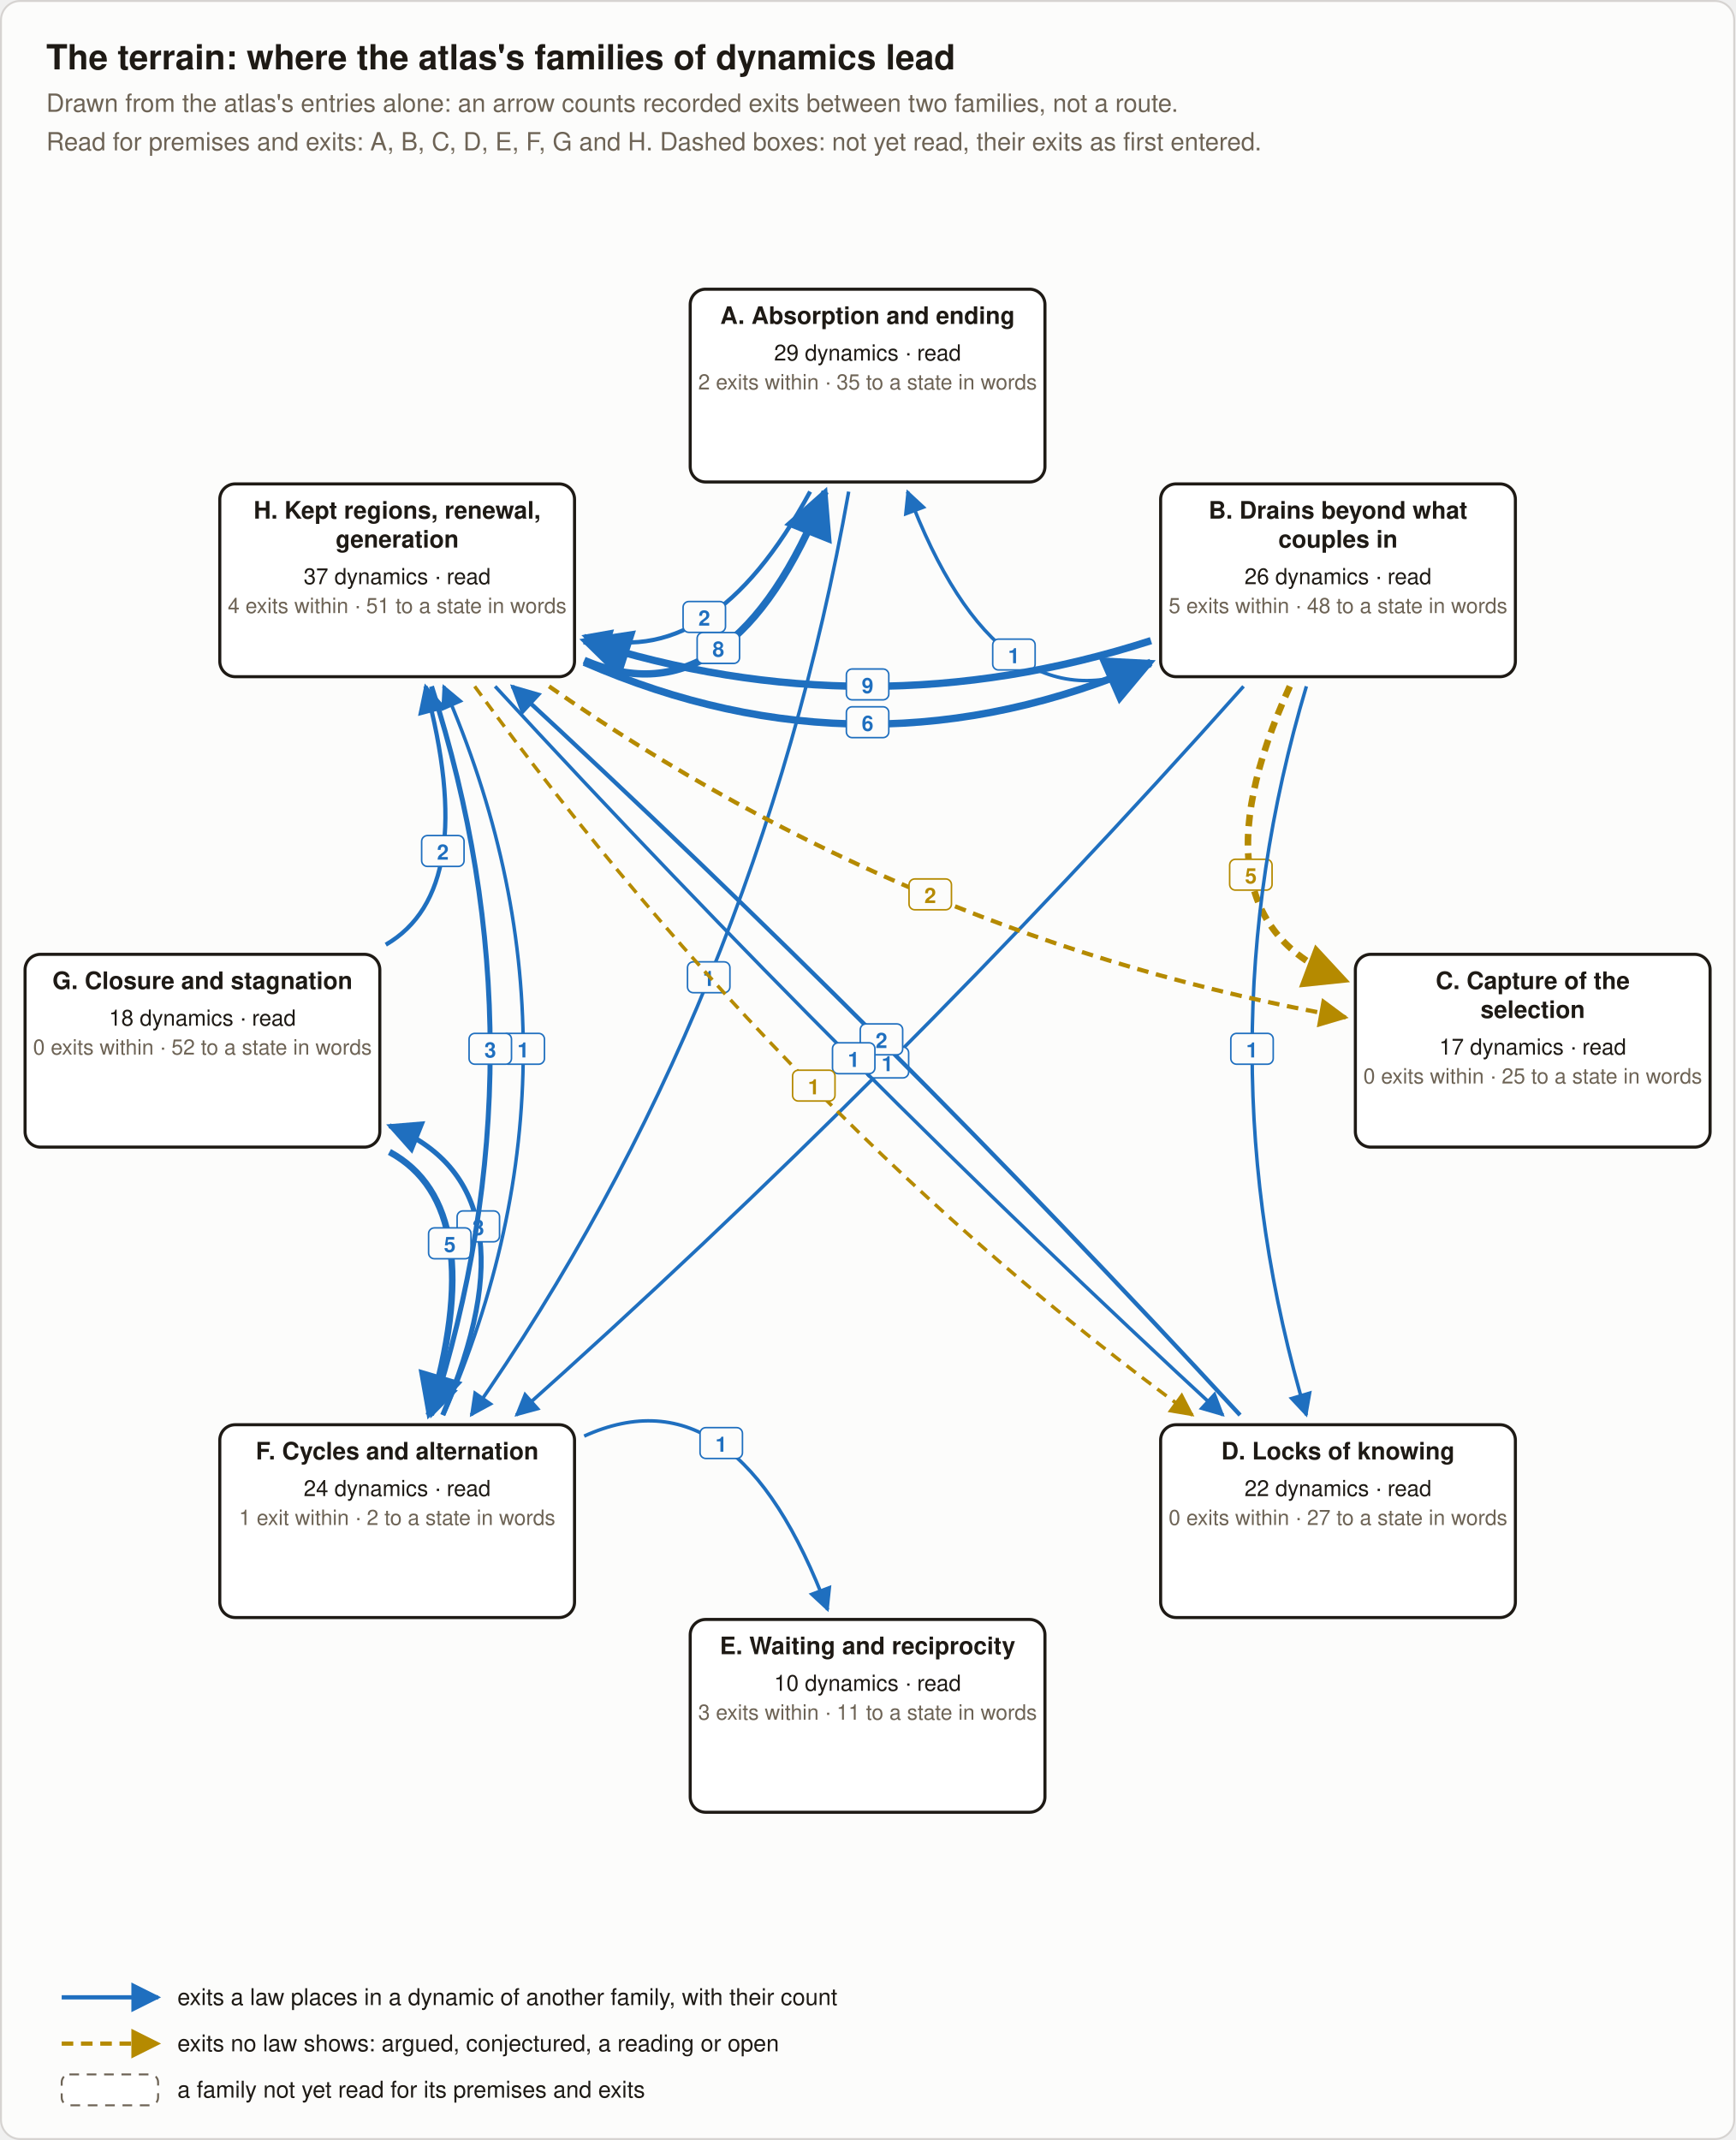
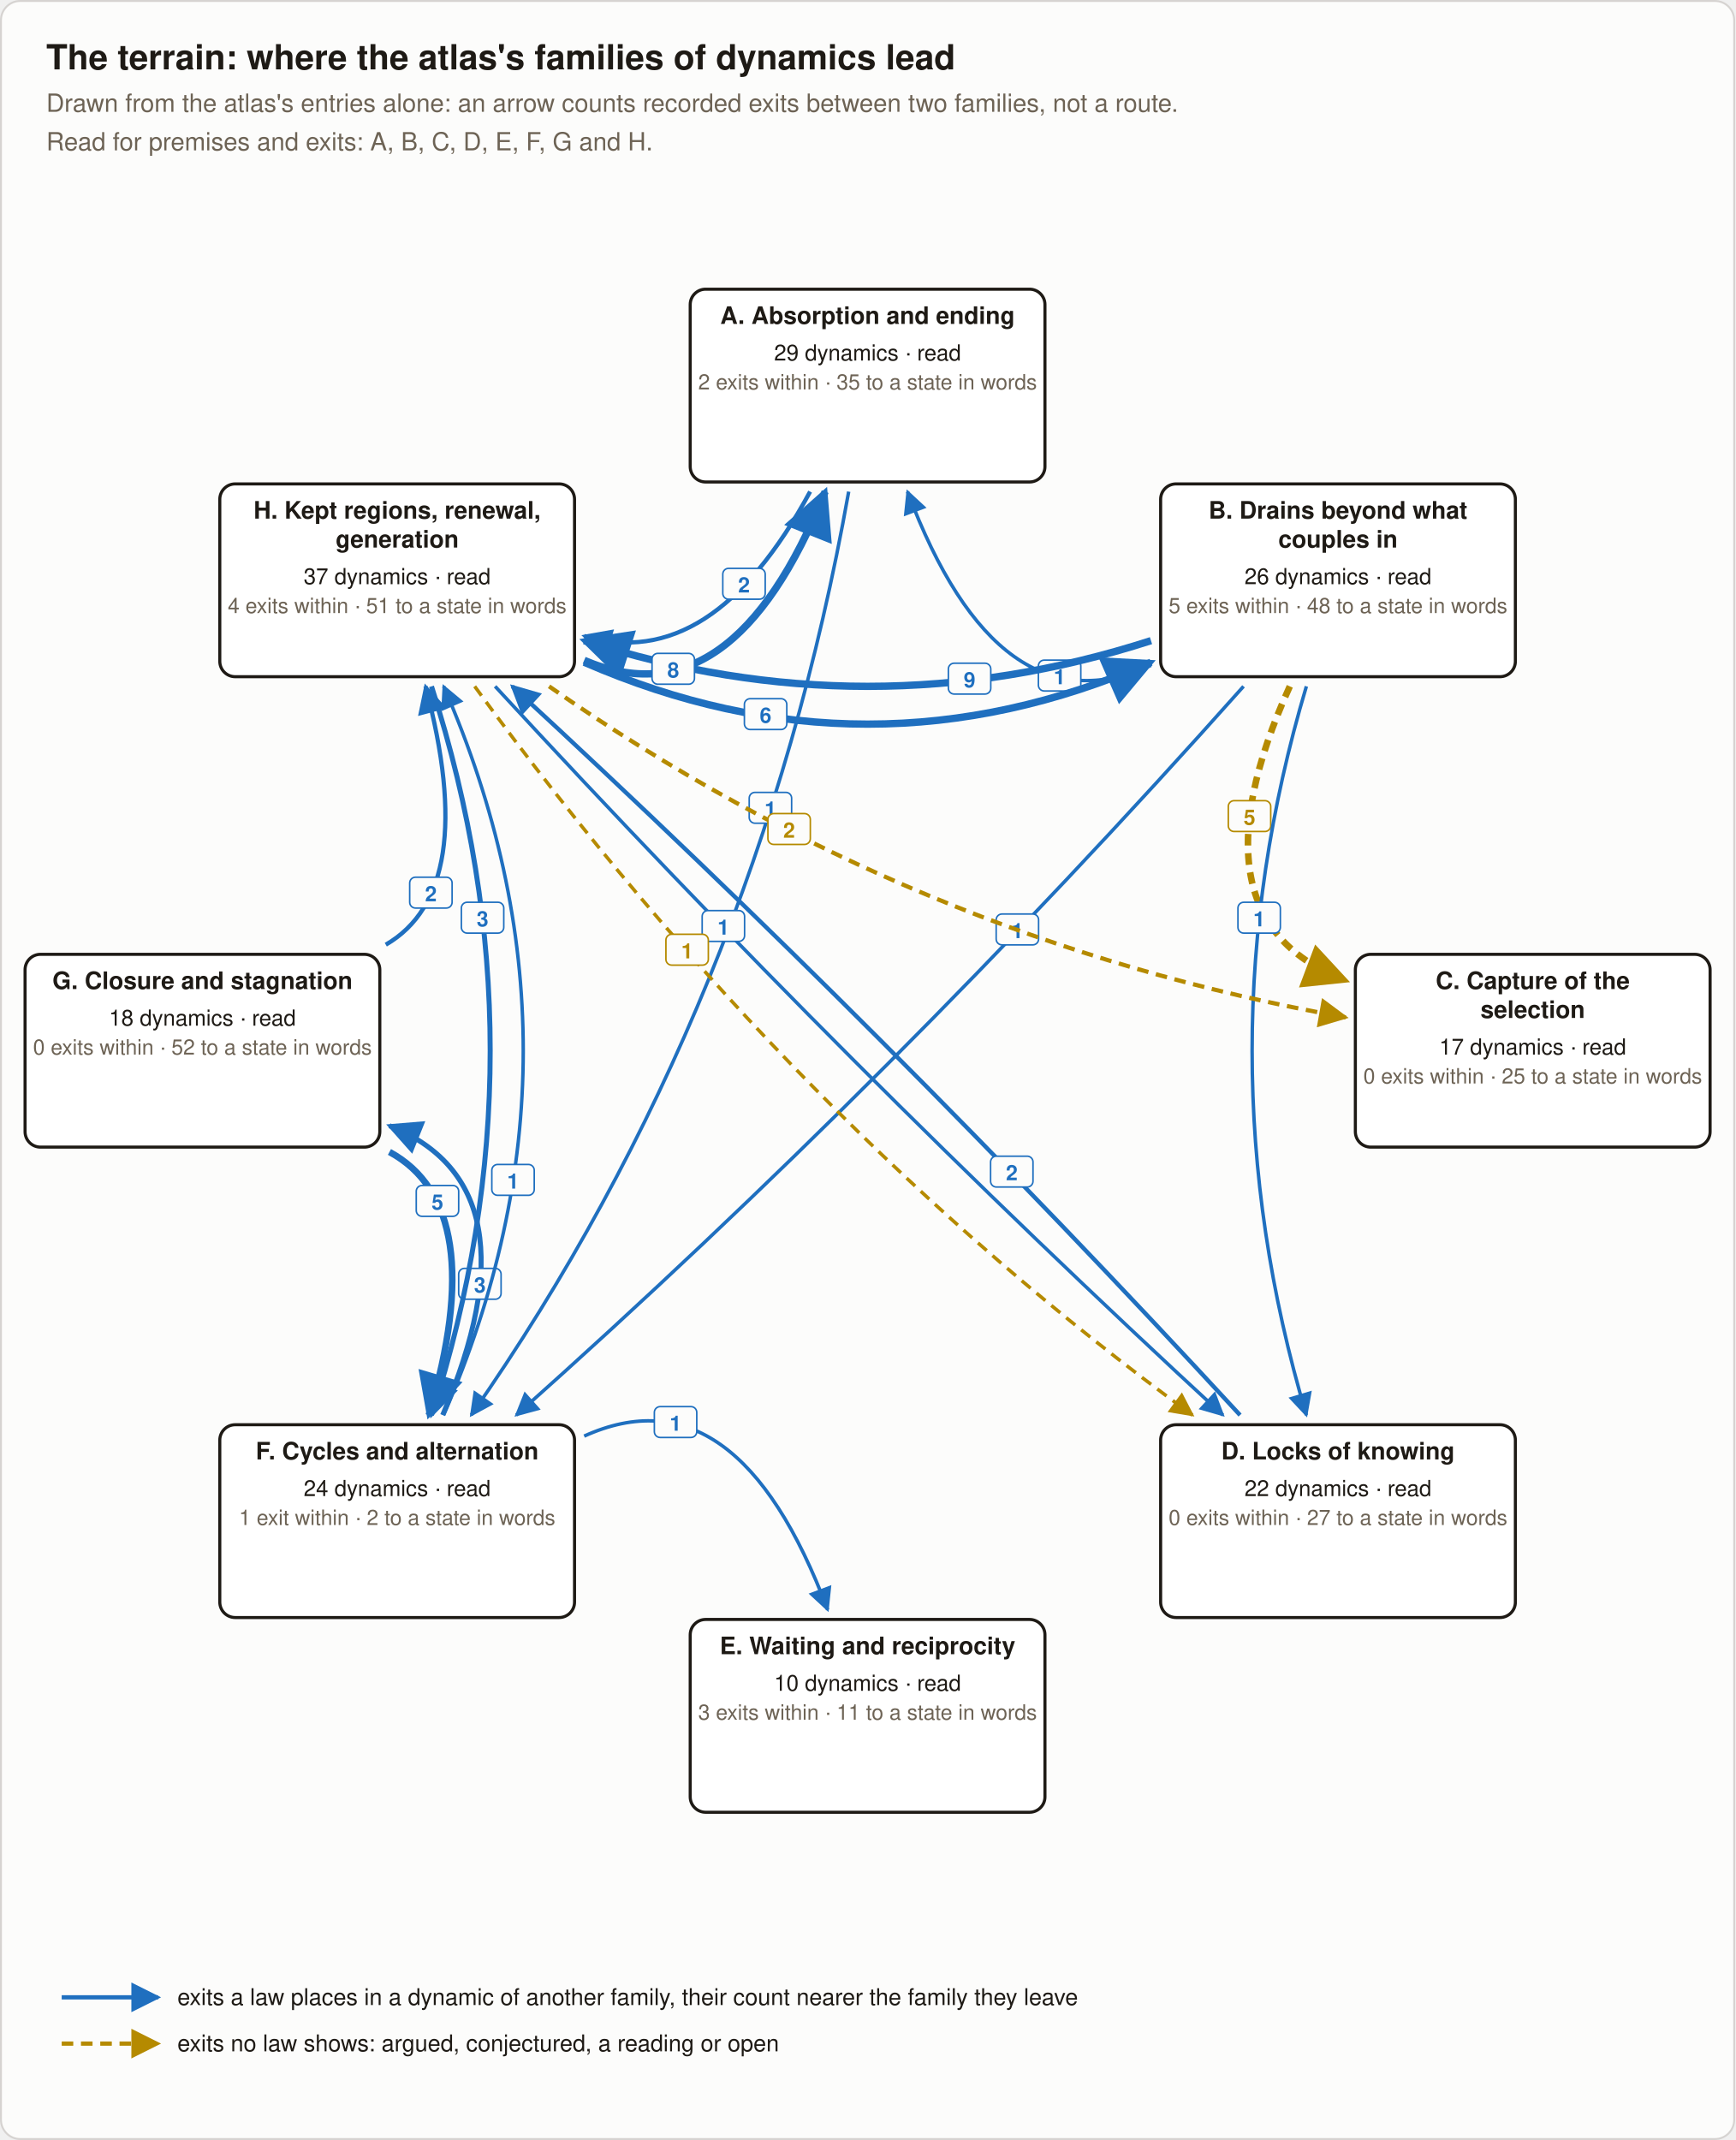
<svg xmlns="http://www.w3.org/2000/svg" viewBox="0 0 900 1110" width="900" height="1110" role="img" aria-labelledby="ts-title ts-desc" font-family="Helvetica, Arial, 'PingFang SC', 'Hiragino Sans GB', 'Noto Sans CJK SC', sans-serif">
  <defs>
    <marker id="ts-law" viewBox="0 0 10 10" refX="9" refY="5" markerWidth="7" markerHeight="7" orient="auto-start-reverse">
      <path d="M0,0 L10,5 L0,10 z" fill="#1f6fbf" />
    </marker>
    <marker id="ts-reading" viewBox="0 0 10 10" refX="9" refY="5" markerWidth="7" markerHeight="7" orient="auto-start-reverse">
      <path d="M0,0 L10,5 L0,10 z" fill="#b58a00" />
    </marker>
  </defs>
  <rect x="0.5" y="0.5" width="899" height="1109" rx="10" fill="#fcfcfb" stroke="#d6d3d1" />
  <text x="24.0" y="36.0" font-size="18" font-weight="bold" text-anchor="start" fill="#1e1a15">The terrain: where the atlas's families of dynamics lead</text>
  <text x="24.0" y="58.0" font-size="13" text-anchor="start" fill="#6d6355">Drawn from the atlas's entries alone: an arrow counts recorded exits between two families, not a route.</text>
-   <text x="24.0" y="78.0" font-size="13" text-anchor="start" fill="#6d6355">Read for premises and exits: A, B, C, D, E, F, G and H. Dashed boxes: not yet read, their exits as first entered.</text>
+   <text x="24.0" y="78.0" font-size="13" text-anchor="start" fill="#6d6355">Read for premises and exits: A, B, C, D, E, F, G and H.</text>
  <path d="M440.2,255.0 Q392.9,521.3 244.4,734.0" fill="none" stroke="#1f6fbf" stroke-width="1.8" marker-end="url(#ts-law)" />
-   <rect x="356.6" y="498.9" width="22" height="16" rx="3" fill="#fcfcfb" stroke="#1f6fbf" stroke-width="0.8" />
-   <text x="367.6" y="511.4" font-size="11" font-weight="bold" text-anchor="middle" fill="#1f6fbf">1</text>
+   <rect x="388.6" y="411.0" width="22" height="16" rx="3" fill="#fcfcfb" stroke="#1f6fbf" stroke-width="0.8" />
+   <text x="399.6" y="423.5" font-size="11" font-weight="bold" text-anchor="middle" fill="#1f6fbf">1</text>
  <path d="M420.2,255.0 Q369.0,349.5 303.0,329.9" fill="none" stroke="#1f6fbf" stroke-width="2.2" marker-end="url(#ts-law)" />
-   <rect x="354.3" y="312.0" width="22" height="16" rx="3" fill="#fcfcfb" stroke="#1f6fbf" stroke-width="0.8" />
-   <text x="365.3" y="324.5" font-size="11" font-weight="bold" text-anchor="middle" fill="#1f6fbf">2</text>
+   <rect x="374.9" y="294.8" width="22" height="16" rx="3" fill="#fcfcfb" stroke="#1f6fbf" stroke-width="0.8" />
+   <text x="385.9" y="307.3" font-size="11" font-weight="bold" text-anchor="middle" fill="#1f6fbf">2</text>
  <path d="M597.0,345.1 Q518.0,380.9 470.7,255.0" fill="none" stroke="#1f6fbf" stroke-width="1.8" marker-end="url(#ts-law)" />
-   <rect x="514.9" y="331.5" width="22" height="16" rx="3" fill="#fcfcfb" stroke="#1f6fbf" stroke-width="0.8" />
-   <text x="525.9" y="344.0" font-size="11" font-weight="bold" text-anchor="middle" fill="#1f6fbf">1</text>
+   <rect x="538.6" y="342.4" width="22" height="16" rx="3" fill="#fcfcfb" stroke="#1f6fbf" stroke-width="0.8" />
+   <text x="549.6" y="354.9" font-size="11" font-weight="bold" text-anchor="middle" fill="#1f6fbf">1</text>
  <path d="M669.0,356.0 Q614.1,477.0 698.0,508.6" fill="none" stroke="#b58a00" stroke-width="3.4" stroke-dasharray="6 4" marker-end="url(#ts-reading)" />
-   <rect x="637.8" y="445.7" width="22" height="16" rx="3" fill="#fcfcfb" stroke="#b58a00" stroke-width="0.8" />
-   <text x="648.8" y="458.2" font-size="11" font-weight="bold" text-anchor="middle" fill="#b58a00">5</text>
+   <rect x="637.1" y="415.3" width="22" height="16" rx="3" fill="#fcfcfb" stroke="#b58a00" stroke-width="0.8" />
+   <text x="648.1" y="427.8" font-size="11" font-weight="bold" text-anchor="middle" fill="#b58a00">5</text>
  <path d="M677.6,356.0 Q621.3,545.0 677.6,734.0" fill="none" stroke="#1f6fbf" stroke-width="1.8" marker-end="url(#ts-law)" />
-   <rect x="638.4" y="536.0" width="22" height="16" rx="3" fill="#fcfcfb" stroke="#1f6fbf" stroke-width="0.8" />
-   <text x="649.4" y="548.5" font-size="11" font-weight="bold" text-anchor="middle" fill="#1f6fbf">1</text>
+   <rect x="642.1" y="468.0" width="22" height="16" rx="3" fill="#fcfcfb" stroke="#1f6fbf" stroke-width="0.8" />
+   <text x="653.1" y="480.5" font-size="11" font-weight="bold" text-anchor="middle" fill="#1f6fbf">1</text>
  <path d="M645.0,356.0 Q464.1,559.1 267.8,734.0" fill="none" stroke="#1f6fbf" stroke-width="1.8" marker-end="url(#ts-law)" />
-   <rect x="449.3" y="543.1" width="22" height="16" rx="3" fill="#fcfcfb" stroke="#1f6fbf" stroke-width="0.8" />
-   <text x="460.3" y="555.6" font-size="11" font-weight="bold" text-anchor="middle" fill="#1f6fbf">1</text>
+   <rect x="516.7" y="474.1" width="22" height="16" rx="3" fill="#fcfcfb" stroke="#1f6fbf" stroke-width="0.8" />
+   <text x="527.7" y="486.6" font-size="11" font-weight="bold" text-anchor="middle" fill="#1f6fbf">1</text>
  <path d="M597.0,332.3 Q450.0,379.7 303.0,332.3" fill="none" stroke="#1f6fbf" stroke-width="3.8" marker-end="url(#ts-law)" />
-   <rect x="439.0" y="347.0" width="22" height="16" rx="3" fill="#fcfcfb" stroke="#1f6fbf" stroke-width="0.8" />
-   <text x="450.0" y="359.5" font-size="11" font-weight="bold" text-anchor="middle" fill="#1f6fbf">9</text>
+   <rect x="491.9" y="344.0" width="22" height="16" rx="3" fill="#fcfcfb" stroke="#1f6fbf" stroke-width="0.8" />
+   <text x="502.9" y="356.5" font-size="11" font-weight="bold" text-anchor="middle" fill="#1f6fbf">9</text>
  <path d="M643.2,734.0 Q459.9,535.1 265.7,356.0" fill="none" stroke="#1f6fbf" stroke-width="2.2" marker-end="url(#ts-law)" />
-   <rect x="446.2" y="531.1" width="22" height="16" rx="3" fill="#fcfcfb" stroke="#1f6fbf" stroke-width="0.8" />
-   <text x="457.2" y="543.6" font-size="11" font-weight="bold" text-anchor="middle" fill="#1f6fbf">2</text>
+   <rect x="513.8" y="599.7" width="22" height="16" rx="3" fill="#fcfcfb" stroke="#1f6fbf" stroke-width="0.8" />
+   <text x="524.8" y="612.2" font-size="11" font-weight="bold" text-anchor="middle" fill="#1f6fbf">2</text>
  <path d="M303.0,744.9 Q382.0,709.1 429.3,835.0" fill="none" stroke="#1f6fbf" stroke-width="1.8" marker-end="url(#ts-law)" />
-   <rect x="363.1" y="740.5" width="22" height="16" rx="3" fill="#fcfcfb" stroke="#1f6fbf" stroke-width="0.8" />
-   <text x="374.1" y="753.0" font-size="11" font-weight="bold" text-anchor="middle" fill="#1f6fbf">1</text>
+   <rect x="339.4" y="729.6" width="22" height="16" rx="3" fill="#fcfcfb" stroke="#1f6fbf" stroke-width="0.8" />
+   <text x="350.4" y="742.1" font-size="11" font-weight="bold" text-anchor="middle" fill="#1f6fbf">1</text>
  <path d="M229.6,734.0 Q280.4,615.3 202.0,583.9" fill="none" stroke="#1f6fbf" stroke-width="2.6" marker-end="url(#ts-law)" />
-   <rect x="237.1" y="628.1" width="22" height="16" rx="3" fill="#fcfcfb" stroke="#1f6fbf" stroke-width="0.8" />
-   <text x="248.1" y="640.6" font-size="11" font-weight="bold" text-anchor="middle" fill="#1f6fbf">3</text>
+   <rect x="237.9" y="657.9" width="22" height="16" rx="3" fill="#fcfcfb" stroke="#1f6fbf" stroke-width="0.8" />
+   <text x="248.9" y="670.4" font-size="11" font-weight="bold" text-anchor="middle" fill="#1f6fbf">3</text>
  <path d="M230.1,734.0 Q312.7,545.0 230.1,356.0" fill="none" stroke="#1f6fbf" stroke-width="1.8" marker-end="url(#ts-law)" />
-   <rect x="260.4" y="536.0" width="22" height="16" rx="3" fill="#fcfcfb" stroke="#1f6fbf" stroke-width="0.8" />
-   <text x="271.4" y="548.5" font-size="11" font-weight="bold" text-anchor="middle" fill="#1f6fbf">1</text>
+   <rect x="255.1" y="604.0" width="22" height="16" rx="3" fill="#fcfcfb" stroke="#1f6fbf" stroke-width="0.8" />
+   <text x="266.1" y="616.5" font-size="11" font-weight="bold" text-anchor="middle" fill="#1f6fbf">1</text>
  <path d="M202.0,597.5 Q254.5,626.0 222.4,734.0" fill="none" stroke="#1f6fbf" stroke-width="3.4" marker-end="url(#ts-law)" />
-   <rect x="222.3" y="636.9" width="22" height="16" rx="3" fill="#fcfcfb" stroke="#1f6fbf" stroke-width="0.8" />
-   <text x="233.3" y="649.4" font-size="11" font-weight="bold" text-anchor="middle" fill="#1f6fbf">5</text>
+   <rect x="215.9" y="614.9" width="22" height="16" rx="3" fill="#fcfcfb" stroke="#1f6fbf" stroke-width="0.8" />
+   <text x="226.9" y="627.4" font-size="11" font-weight="bold" text-anchor="middle" fill="#1f6fbf">5</text>
  <path d="M200.1,490.0 Q248.9,461.7 220.7,356.0" fill="none" stroke="#1f6fbf" stroke-width="2.2" marker-end="url(#ts-law)" />
-   <rect x="218.7" y="433.4" width="22" height="16" rx="3" fill="#fcfcfb" stroke="#1f6fbf" stroke-width="0.8" />
-   <text x="229.7" y="445.9" font-size="11" font-weight="bold" text-anchor="middle" fill="#1f6fbf">2</text>
+   <rect x="212.5" y="455.0" width="22" height="16" rx="3" fill="#fcfcfb" stroke="#1f6fbf" stroke-width="0.8" />
+   <text x="223.5" y="467.5" font-size="11" font-weight="bold" text-anchor="middle" fill="#1f6fbf">2</text>
  <path d="M303.0,342.5 Q379.7,375.4 428.0,255.0" fill="none" stroke="#1f6fbf" stroke-width="3.8" marker-end="url(#ts-law)" />
-   <rect x="361.6" y="328.1" width="22" height="16" rx="3" fill="#fcfcfb" stroke="#1f6fbf" stroke-width="0.8" />
-   <text x="372.6" y="340.6" font-size="11" font-weight="bold" text-anchor="middle" fill="#1f6fbf">8</text>
+   <rect x="338.2" y="338.9" width="22" height="16" rx="3" fill="#fcfcfb" stroke="#1f6fbf" stroke-width="0.8" />
+   <text x="349.2" y="351.4" font-size="11" font-weight="bold" text-anchor="middle" fill="#1f6fbf">8</text>
  <path d="M303.0,343.5 Q450.0,407.7 597.0,343.5" fill="none" stroke="#1f6fbf" stroke-width="3.8" marker-end="url(#ts-law)" />
-   <rect x="439.0" y="366.6" width="22" height="16" rx="3" fill="#fcfcfb" stroke="#1f6fbf" stroke-width="0.8" />
-   <text x="450.0" y="379.1" font-size="11" font-weight="bold" text-anchor="middle" fill="#1f6fbf">6</text>
+   <rect x="386.1" y="362.4" width="22" height="16" rx="3" fill="#fcfcfb" stroke="#1f6fbf" stroke-width="0.8" />
+   <text x="397.1" y="374.9" font-size="11" font-weight="bold" text-anchor="middle" fill="#1f6fbf">6</text>
  <path d="M284.8,356.0 Q473.7,487.9 698.0,527.7" fill="none" stroke="#b58a00" stroke-width="2.2" stroke-dasharray="6 4" marker-end="url(#ts-reading)" />
-   <rect x="471.5" y="455.9" width="22" height="16" rx="3" fill="#fcfcfb" stroke="#b58a00" stroke-width="0.8" />
-   <text x="482.5" y="468.4" font-size="11" font-weight="bold" text-anchor="middle" fill="#b58a00">2</text>
+   <rect x="398.3" y="422.0" width="22" height="16" rx="3" fill="#fcfcfb" stroke="#b58a00" stroke-width="0.8" />
+   <text x="409.3" y="434.5" font-size="11" font-weight="bold" text-anchor="middle" fill="#b58a00">2</text>
  <path d="M256.8,356.0 Q440.1,554.9 634.3,734.0" fill="none" stroke="#1f6fbf" stroke-width="1.8" marker-end="url(#ts-law)" />
-   <rect x="431.8" y="540.9" width="22" height="16" rx="3" fill="#fcfcfb" stroke="#1f6fbf" stroke-width="0.8" />
-   <text x="442.8" y="553.4" font-size="11" font-weight="bold" text-anchor="middle" fill="#1f6fbf">1</text>
+   <rect x="364.2" y="472.3" width="22" height="16" rx="3" fill="#fcfcfb" stroke="#1f6fbf" stroke-width="0.8" />
+   <text x="375.2" y="484.8" font-size="11" font-weight="bold" text-anchor="middle" fill="#1f6fbf">1</text>
  <path d="M246.2,356.0 Q411.8,583.2 618.5,734.0" fill="none" stroke="#b58a00" stroke-width="1.8" stroke-dasharray="6 4" marker-end="url(#ts-reading)" />
-   <rect x="411.1" y="555.1" width="22" height="16" rx="3" fill="#fcfcfb" stroke="#b58a00" stroke-width="0.8" />
-   <text x="422.1" y="567.6" font-size="11" font-weight="bold" text-anchor="middle" fill="#b58a00">1</text>
+   <rect x="345.4" y="484.6" width="22" height="16" rx="3" fill="#fcfcfb" stroke="#b58a00" stroke-width="0.8" />
+   <text x="356.4" y="497.1" font-size="11" font-weight="bold" text-anchor="middle" fill="#b58a00">1</text>
  <path d="M223.8,356.0 Q284.7,545.0 223.8,734.0" fill="none" stroke="#1f6fbf" stroke-width="2.6" marker-end="url(#ts-law)" />
-   <rect x="243.3" y="536.0" width="22" height="16" rx="3" fill="#fcfcfb" stroke="#1f6fbf" stroke-width="0.8" />
-   <text x="254.3" y="548.5" font-size="11" font-weight="bold" text-anchor="middle" fill="#1f6fbf">3</text>
+   <rect x="239.3" y="468.0" width="22" height="16" rx="3" fill="#fcfcfb" stroke="#1f6fbf" stroke-width="0.8" />
+   <text x="250.3" y="480.5" font-size="11" font-weight="bold" text-anchor="middle" fill="#1f6fbf">3</text>
  <rect x="358.0" y="150.0" width="184" height="100" rx="8" fill="#ffffff" stroke="#1e1a15" stroke-width="1.6" />
  <text x="450.0" y="168.0" font-size="12.5" font-weight="bold" text-anchor="middle" fill="#1e1a15">A. Absorption and ending</text>
  <text x="450.0" y="187.0" font-size="11.5" text-anchor="middle" fill="#1e1a15">29 dynamics · read</text>
  <text x="450.0" y="202.0" font-size="11" text-anchor="middle" fill="#6d6355">2 exits within · 35 to a state in words</text>
  <rect x="602.0" y="251.0" width="184" height="100" rx="8" fill="#ffffff" stroke="#1e1a15" stroke-width="1.6" />
  <text x="694.0" y="269.0" font-size="12.5" font-weight="bold" text-anchor="middle" fill="#1e1a15">B. Drains beyond what</text>
  <text x="694.0" y="284.0" font-size="12.5" font-weight="bold" text-anchor="middle" fill="#1e1a15">couples in</text>
  <text x="694.0" y="303.0" font-size="11.5" text-anchor="middle" fill="#1e1a15">26 dynamics · read</text>
  <text x="694.0" y="318.0" font-size="11" text-anchor="middle" fill="#6d6355">5 exits within · 48 to a state in words</text>
  <rect x="703.0" y="495.0" width="184" height="100" rx="8" fill="#ffffff" stroke="#1e1a15" stroke-width="1.6" />
  <text x="795.0" y="513.0" font-size="12.5" font-weight="bold" text-anchor="middle" fill="#1e1a15">C. Capture of the</text>
  <text x="795.0" y="528.0" font-size="12.5" font-weight="bold" text-anchor="middle" fill="#1e1a15">selection</text>
  <text x="795.0" y="547.0" font-size="11.5" text-anchor="middle" fill="#1e1a15">17 dynamics · read</text>
  <text x="795.0" y="562.0" font-size="11" text-anchor="middle" fill="#6d6355">0 exits within · 25 to a state in words</text>
  <rect x="602.0" y="739.0" width="184" height="100" rx="8" fill="#ffffff" stroke="#1e1a15" stroke-width="1.6" />
  <text x="694.0" y="757.0" font-size="12.5" font-weight="bold" text-anchor="middle" fill="#1e1a15">D. Locks of knowing</text>
  <text x="694.0" y="776.0" font-size="11.5" text-anchor="middle" fill="#1e1a15">22 dynamics · read</text>
  <text x="694.0" y="791.0" font-size="11" text-anchor="middle" fill="#6d6355">0 exits within · 27 to a state in words</text>
  <rect x="358.0" y="840.0" width="184" height="100" rx="8" fill="#ffffff" stroke="#1e1a15" stroke-width="1.6" />
  <text x="450.0" y="858.0" font-size="12.5" font-weight="bold" text-anchor="middle" fill="#1e1a15">E. Waiting and reciprocity</text>
  <text x="450.0" y="877.0" font-size="11.5" text-anchor="middle" fill="#1e1a15">10 dynamics · read</text>
  <text x="450.0" y="892.0" font-size="11" text-anchor="middle" fill="#6d6355">3 exits within · 11 to a state in words</text>
  <rect x="114.0" y="739.0" width="184" height="100" rx="8" fill="#ffffff" stroke="#1e1a15" stroke-width="1.6" />
  <text x="206.0" y="757.0" font-size="12.5" font-weight="bold" text-anchor="middle" fill="#1e1a15">F. Cycles and alternation</text>
  <text x="206.0" y="776.0" font-size="11.5" text-anchor="middle" fill="#1e1a15">24 dynamics · read</text>
  <text x="206.0" y="791.0" font-size="11" text-anchor="middle" fill="#6d6355">1 exit within · 2 to a state in words</text>
  <rect x="13.0" y="495.0" width="184" height="100" rx="8" fill="#ffffff" stroke="#1e1a15" stroke-width="1.6" />
  <text x="105.0" y="513.0" font-size="12.5" font-weight="bold" text-anchor="middle" fill="#1e1a15">G. Closure and stagnation</text>
  <text x="105.0" y="532.0" font-size="11.5" text-anchor="middle" fill="#1e1a15">18 dynamics · read</text>
  <text x="105.0" y="547.0" font-size="11" text-anchor="middle" fill="#6d6355">0 exits within · 52 to a state in words</text>
  <rect x="114.0" y="251.0" width="184" height="100" rx="8" fill="#ffffff" stroke="#1e1a15" stroke-width="1.6" />
  <text x="206.0" y="269.0" font-size="12.5" font-weight="bold" text-anchor="middle" fill="#1e1a15">H. Kept regions, renewal,</text>
  <text x="206.0" y="284.0" font-size="12.5" font-weight="bold" text-anchor="middle" fill="#1e1a15">generation</text>
  <text x="206.0" y="303.0" font-size="11.5" text-anchor="middle" fill="#1e1a15">37 dynamics · read</text>
  <text x="206.0" y="318.0" font-size="11" text-anchor="middle" fill="#6d6355">4 exits within · 51 to a state in words</text>
  <line x1="32" y1="1036" x2="82" y2="1036" stroke="#1f6fbf" stroke-width="2.2" marker-end="url(#ts-law)" />
-   <text x="92.0" y="1040.0" font-size="12" text-anchor="start" fill="#1e1a15">exits a law places in a dynamic of another family, with their count</text>
+   <text x="92.0" y="1040.0" font-size="12" text-anchor="start" fill="#1e1a15">exits a law places in a dynamic of another family, their count nearer the family they leave</text>
  <line x1="32" y1="1060" x2="82" y2="1060" stroke="#b58a00" stroke-width="2.2" stroke-dasharray="6 4" marker-end="url(#ts-reading)" />
  <text x="92.0" y="1064.0" font-size="12" text-anchor="start" fill="#1e1a15">exits no law shows: argued, conjectured, a reading or open</text>
-   <rect x="32" y="1076" width="50" height="16" rx="4" fill="#ffffff" stroke="#6d6355" stroke-dasharray="5 4" />
-   <text x="92.0" y="1088.0" font-size="12" text-anchor="start" fill="#1e1a15">a family not yet read for its premises and exits</text>
</svg>
